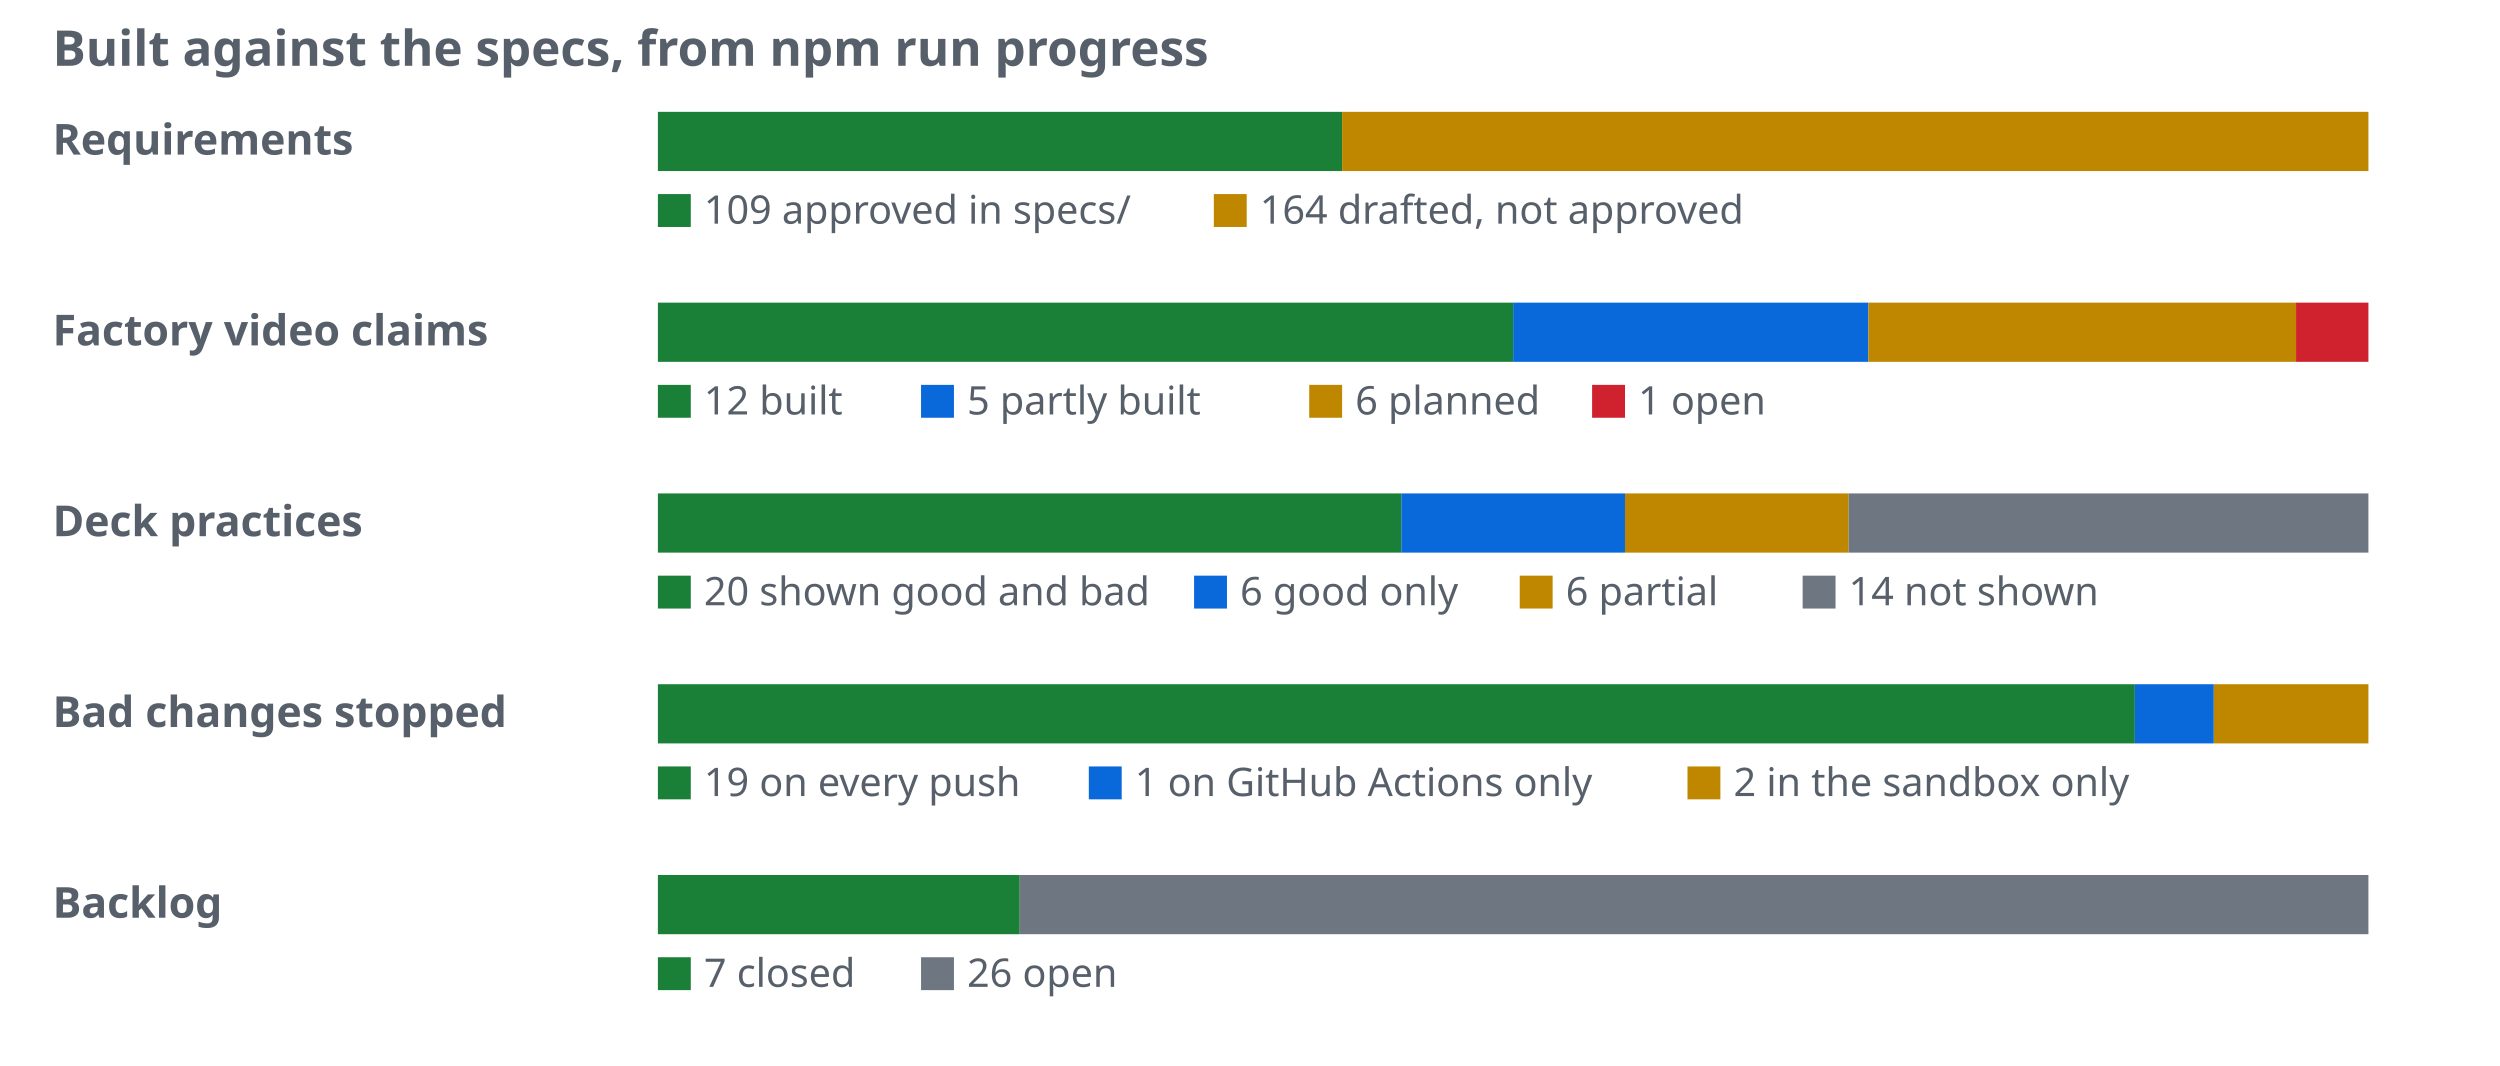
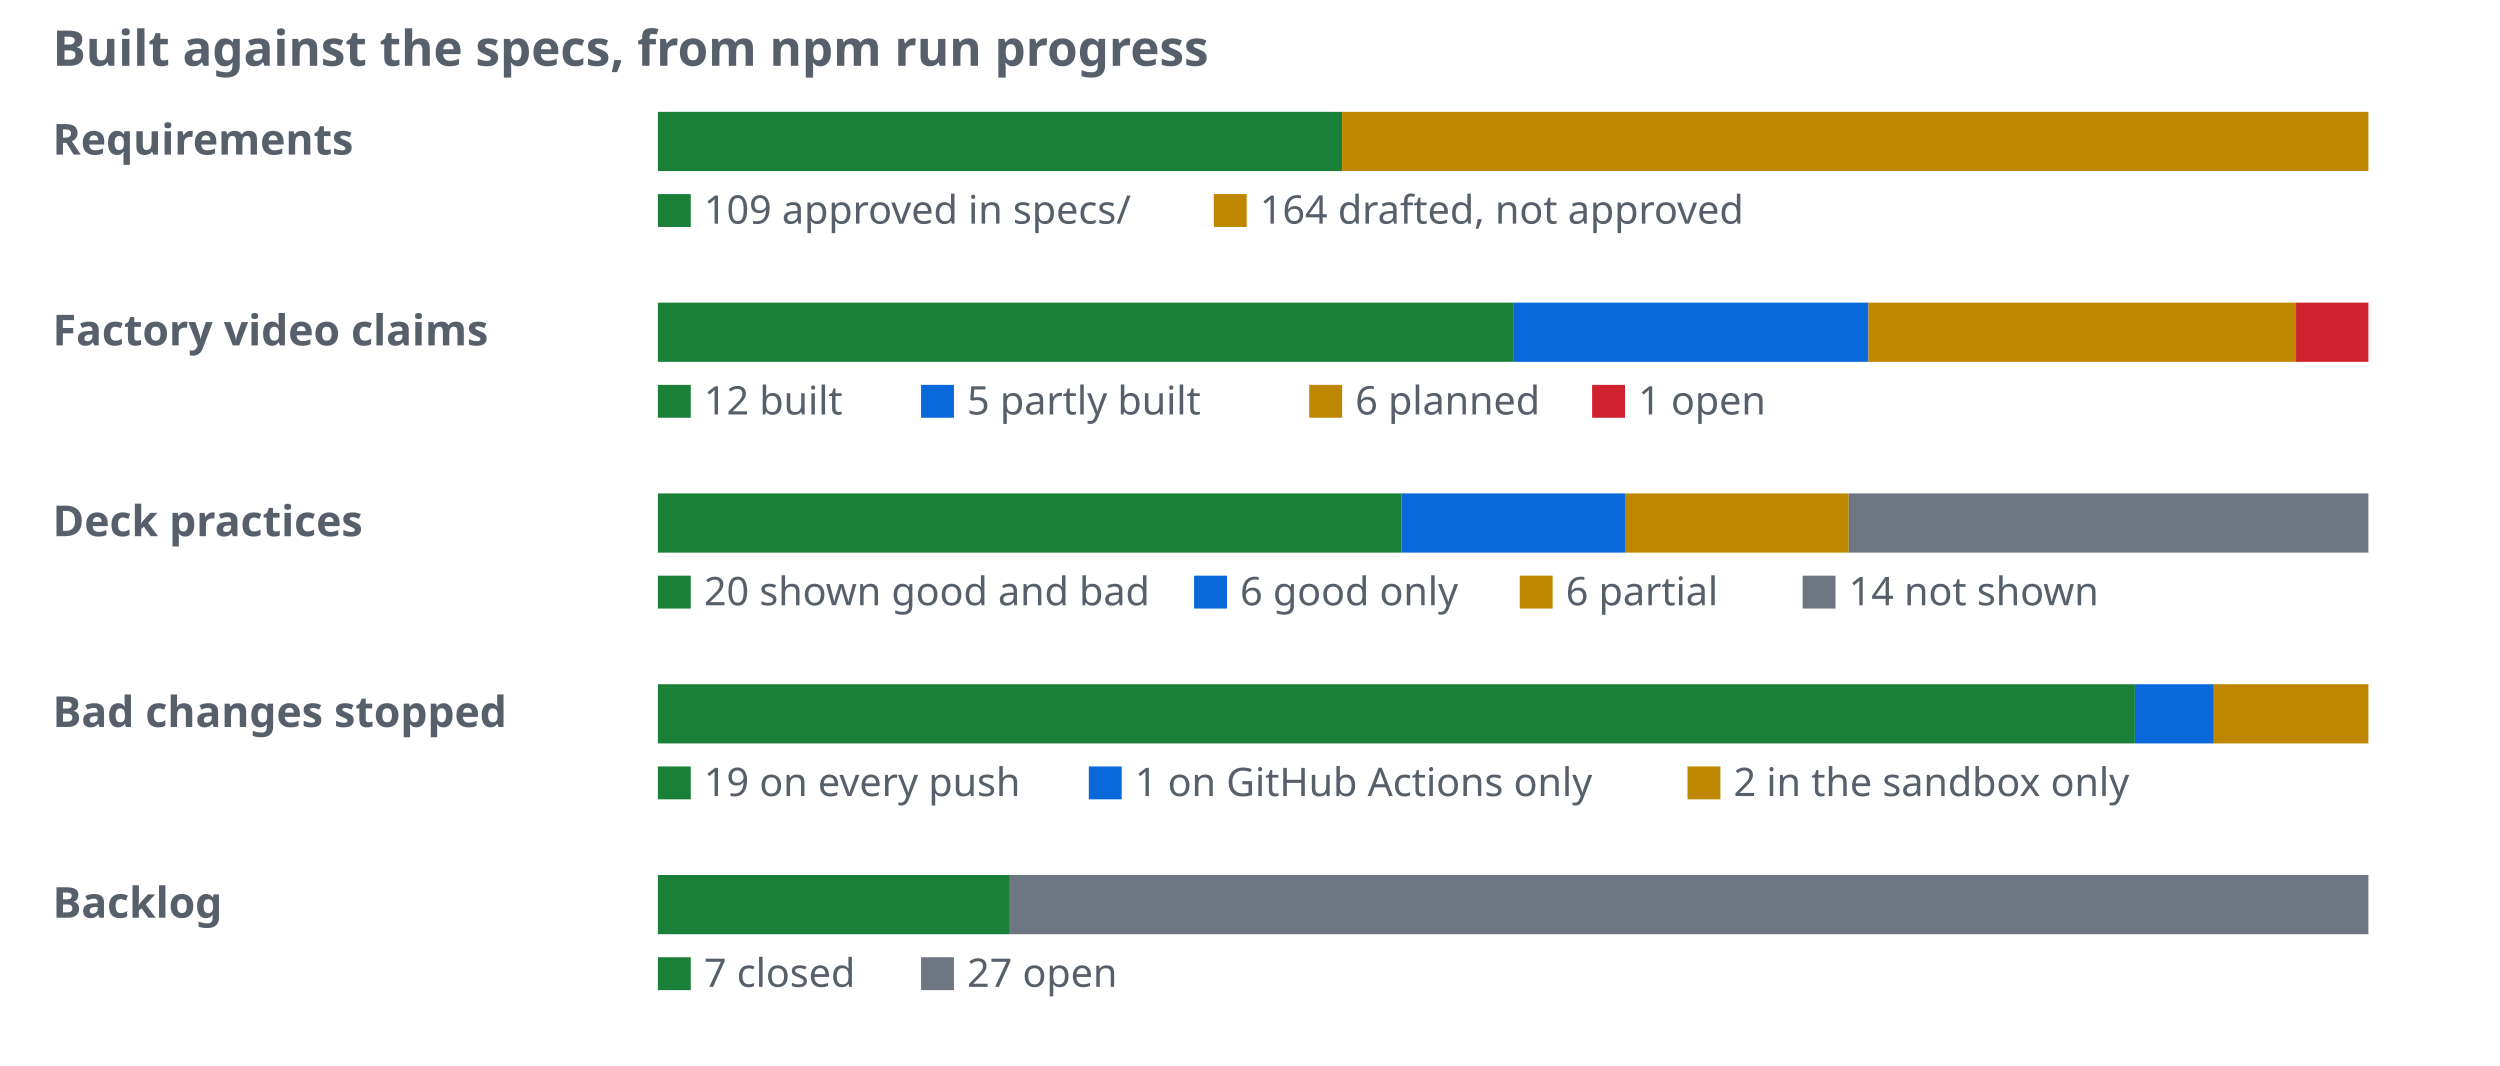
<svg xmlns="http://www.w3.org/2000/svg" width="760" height="324" viewBox="0 0 760 324" role="img" aria-labelledby="title">
  <style>text{fill:#57606a;font-family:sans-serif}.h{font-size:15px;font-weight:600}.t{font-size:13px;font-weight:600}.l{font-size:12px}@media (prefers-color-scheme:dark){text{fill:#9198a1}}</style>
  <text x="16" y="20" class="h">Built against the specs, from npm run progress</text>
  <text x="16" y="47" class="t">Requirements</text>
  <rect x="200" y="34" width="208" height="18" fill="#1a7f37" />
  <rect x="408" y="34" width="312" height="18" fill="#bf8700" />
  <rect x="200" y="59" width="10" height="10" fill="#1a7f37" />
  <text x="214" y="68" class="l">109 approved in specs/</text>
  <rect x="369" y="59" width="10" height="10" fill="#bf8700" />
  <text x="383" y="68" class="l">164 drafted, not approved</text>
  <text x="16" y="105" class="t">Factory video claims</text>
  <rect x="200" y="92" width="260" height="18" fill="#1a7f37" />
  <rect x="460" y="92" width="108" height="18" fill="#0969da" />
  <rect x="568" y="92" width="130" height="18" fill="#bf8700" />
  <rect x="698" y="92" width="22" height="18" fill="#cf222e" />
  <rect x="200" y="117" width="10" height="10" fill="#1a7f37" />
  <text x="214" y="126" class="l">12 built</text>
  <rect x="280" y="117" width="10" height="10" fill="#0969da" />
  <text x="294" y="126" class="l">5 partly built</text>
  <rect x="398" y="117" width="10" height="10" fill="#bf8700" />
  <text x="412" y="126" class="l">6 planned</text>
  <rect x="484" y="117" width="10" height="10" fill="#cf222e" />
  <text x="498" y="126" class="l">1 open</text>
  <text x="16" y="163" class="t">Deck practices</text>
  <rect x="200" y="150" width="226" height="18" fill="#1a7f37" />
  <rect x="426" y="150" width="68" height="18" fill="#0969da" />
  <rect x="494" y="150" width="68" height="18" fill="#bf8700" />
  <rect x="562" y="150" width="158" height="18" fill="#6e7781" />
  <rect x="200" y="175" width="10" height="10" fill="#1a7f37" />
  <text x="214" y="184" class="l">20 shown good and bad</text>
  <rect x="363" y="175" width="10" height="10" fill="#0969da" />
  <text x="377" y="184" class="l">6 good only</text>
  <rect x="462" y="175" width="10" height="10" fill="#bf8700" />
  <text x="476" y="184" class="l">6 partial</text>
  <rect x="548" y="175" width="10" height="10" fill="#6e7781" />
  <text x="562" y="184" class="l">14 not shown</text>
  <text x="16" y="221" class="t">Bad changes stopped</text>
  <rect x="200" y="208" width="449" height="18" fill="#1a7f37" />
  <rect x="649" y="208" width="24" height="18" fill="#0969da" />
  <rect x="673" y="208" width="47" height="18" fill="#bf8700" />
  <rect x="200" y="233" width="10" height="10" fill="#1a7f37" />
  <text x="214" y="242" class="l">19 on every push</text>
  <rect x="331" y="233" width="10" height="10" fill="#0969da" />
  <text x="345" y="242" class="l">1 on GitHub Actions only</text>
  <rect x="513" y="233" width="10" height="10" fill="#bf8700" />
  <text x="527" y="242" class="l">2 in the sandbox only</text>
  <text x="16" y="279" class="t">Backlog</text>
-   <rect x="200" y="266" width="110" height="18" fill="#1a7f37" />
-   <rect x="310" y="266" width="410" height="18" fill="#6e7781" />
+   <rect x="200" y="266" width="107" height="18" fill="#1a7f37" />
+   <rect x="307" y="266" width="413" height="18" fill="#6e7781" />
  <rect x="200" y="291" width="10" height="10" fill="#1a7f37" />
  <text x="214" y="300" class="l">7 closed</text>
  <rect x="280" y="291" width="10" height="10" fill="#6e7781" />
-   <text x="294" y="300" class="l">26 open</text>
+   <text x="294" y="300" class="l">27 open</text>
</svg>
